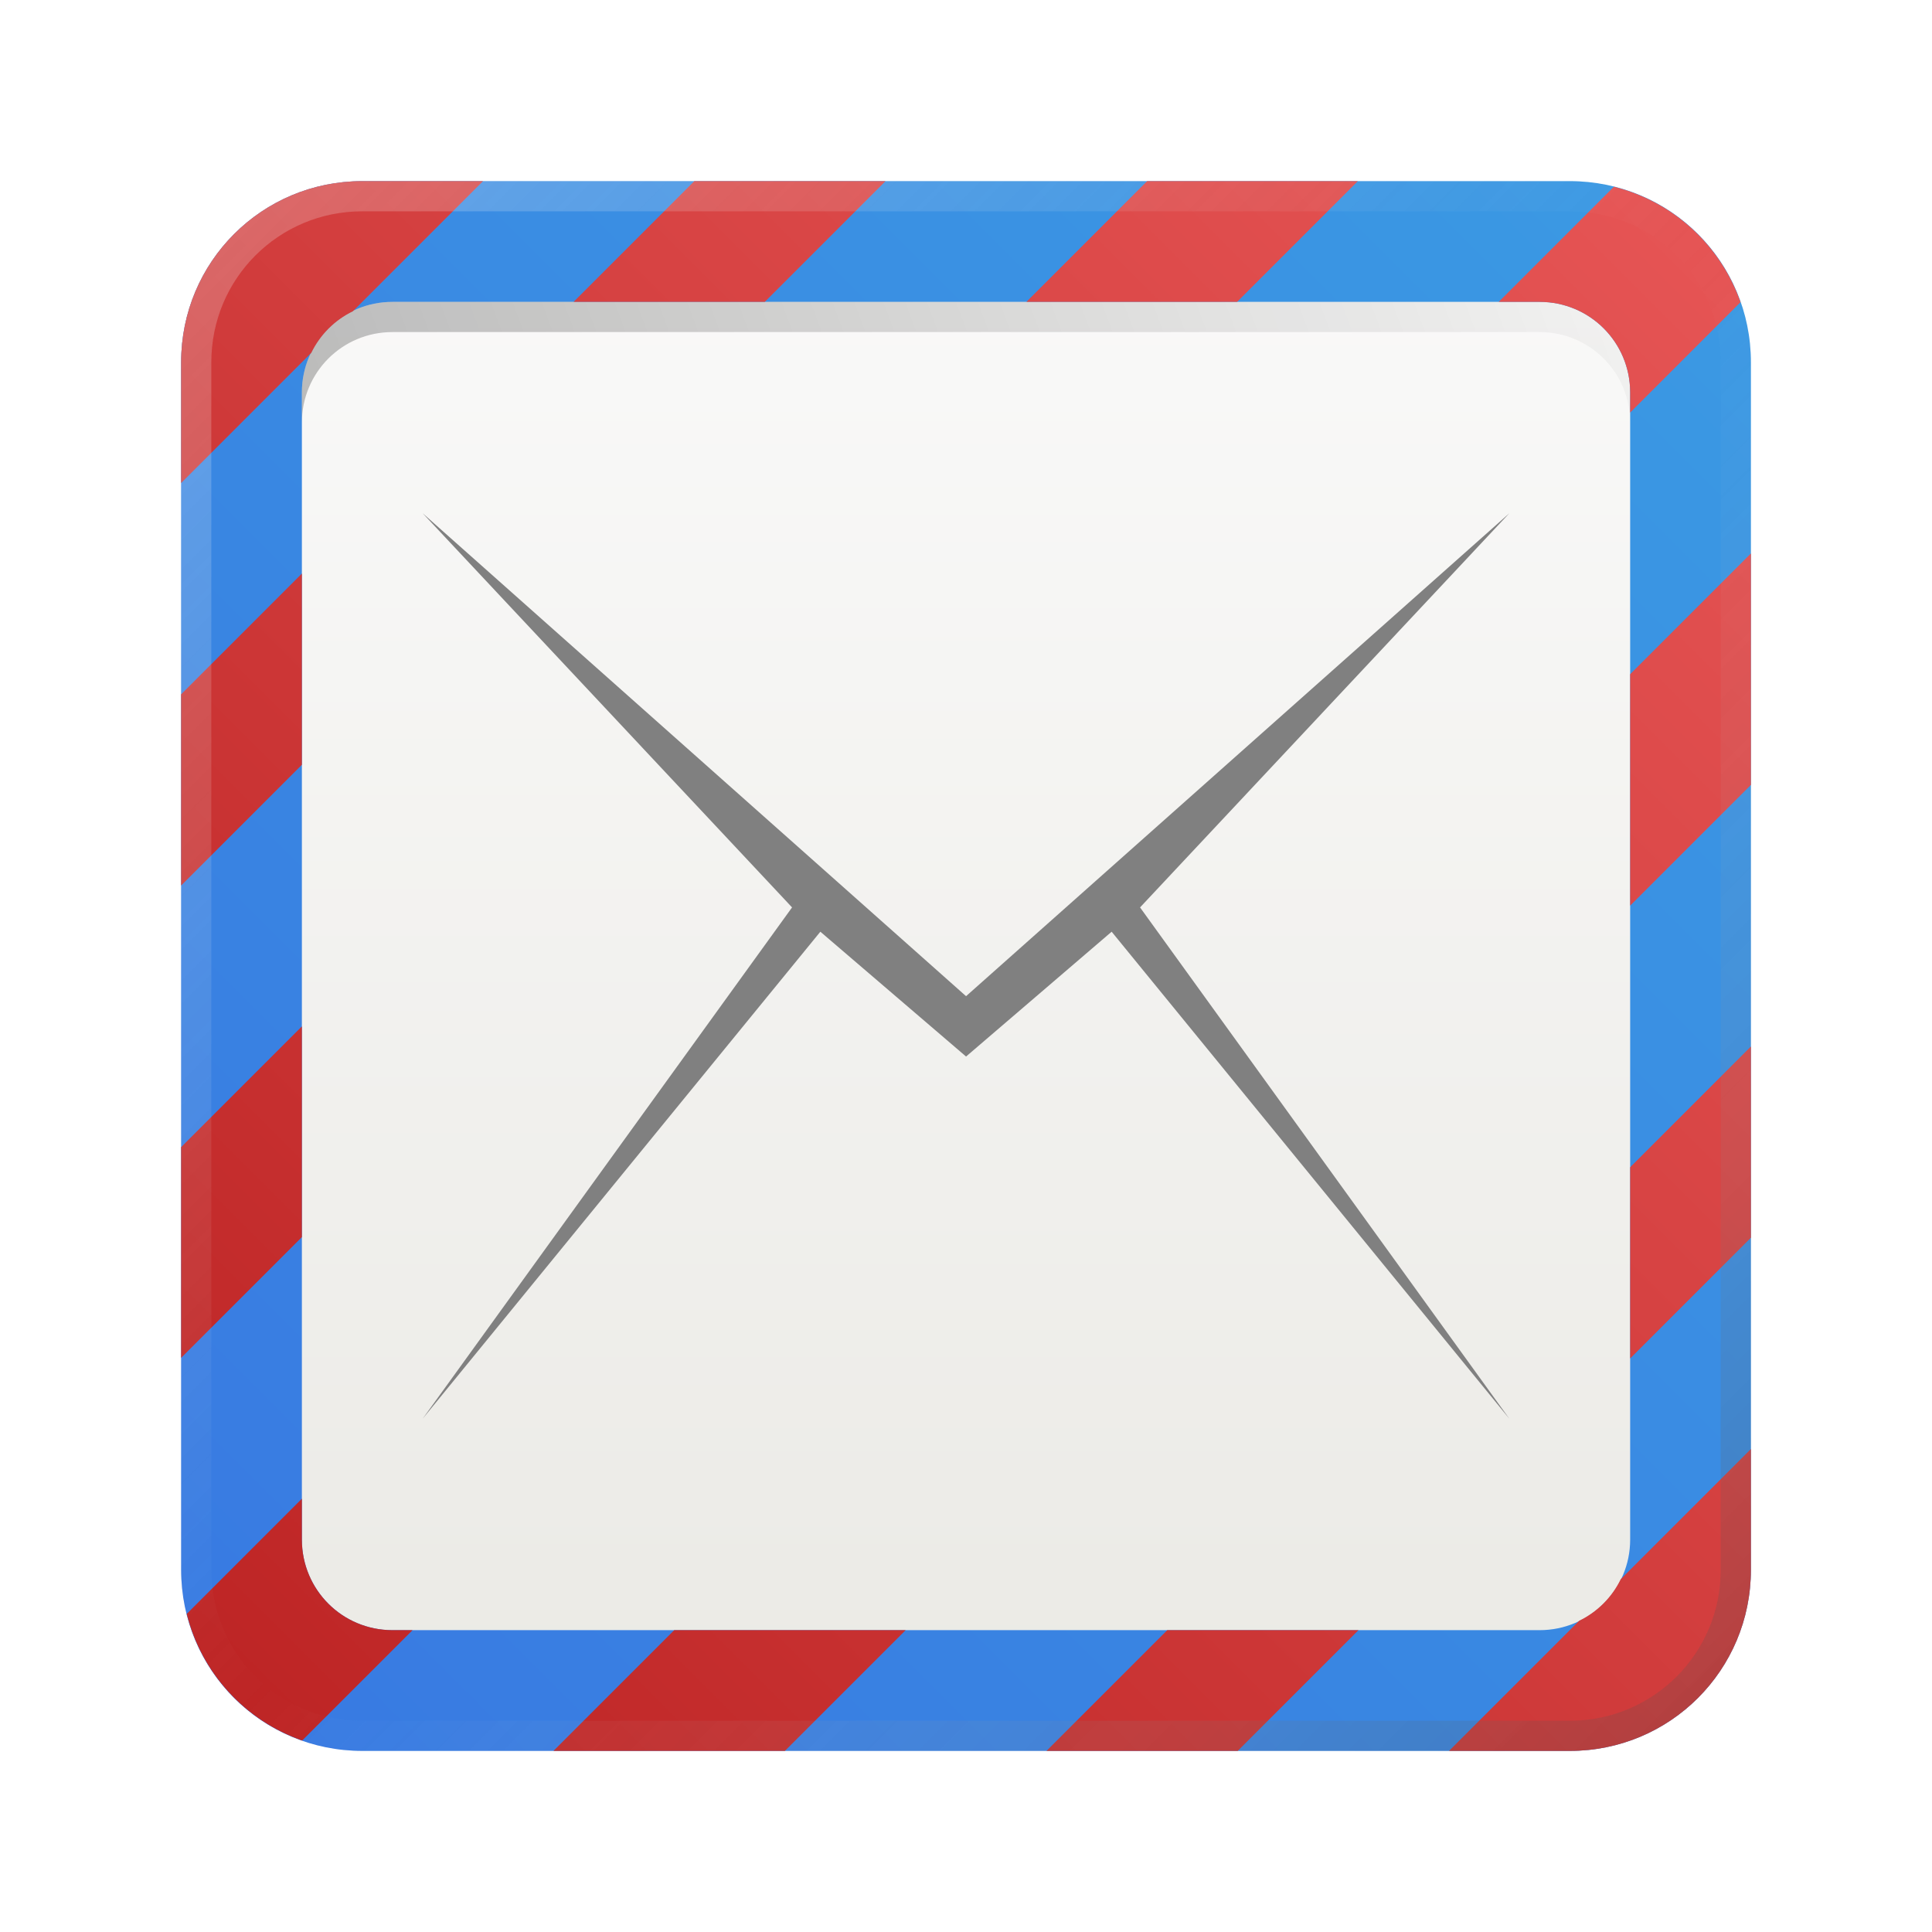
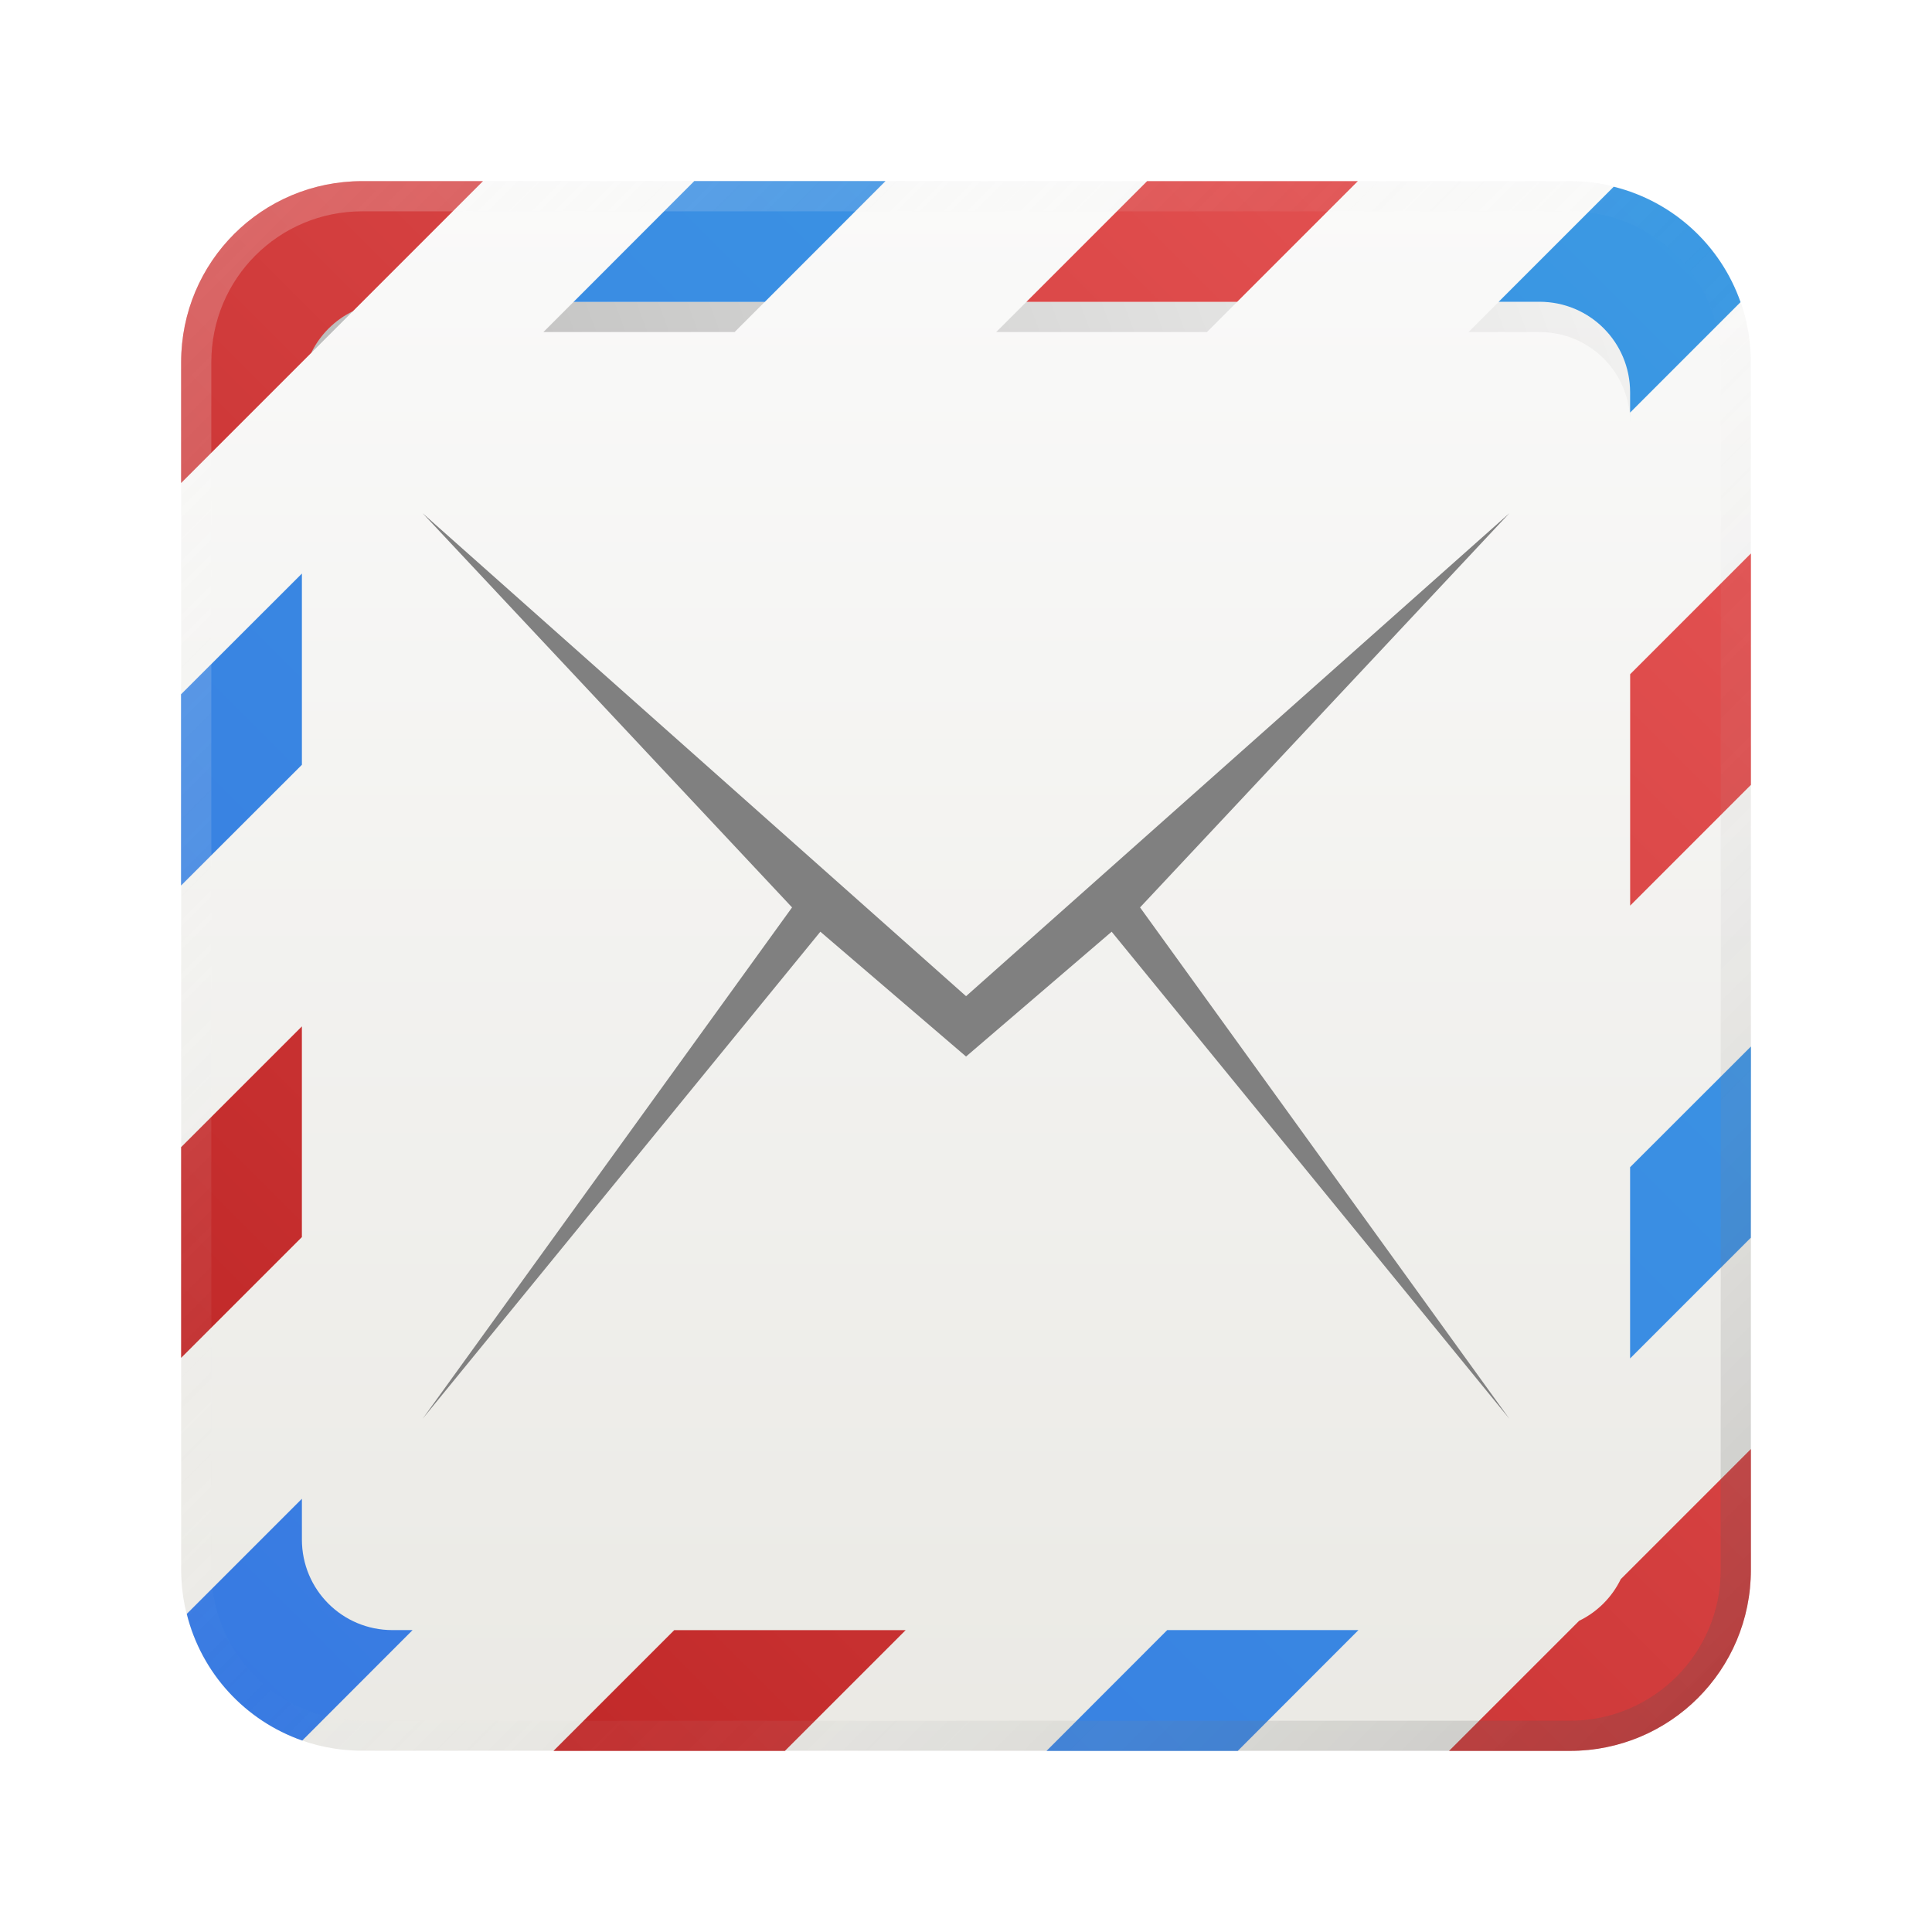
<svg xmlns="http://www.w3.org/2000/svg" xmlns:xlink="http://www.w3.org/1999/xlink" width="64" height="64" viewBox="0 0 16.933 16.933" version="1.1" id="svg5">
  <defs id="defs2">
    <linearGradient id="linearGradient9776">
      <stop style="stop-color:#000000;stop-opacity:1;" offset="0" id="stop9772" />
      <stop style="stop-color:#000000;stop-opacity:0;" offset="1" id="stop9774" />
    </linearGradient>
    <linearGradient id="linearGradient8526">
      <stop style="stop-color:#b71d1d;stop-opacity:1" offset="0" id="stop8522" />
      <stop style="stop-color:#ec5c5c;stop-opacity:1" offset="1" id="stop8524" />
    </linearGradient>
    <linearGradient id="linearGradient7416">
      <stop style="stop-color:#3875e2;stop-opacity:1" offset="0" id="stop7412" />
      <stop style="stop-color:#3b9ee3;stop-opacity:1" offset="1" id="stop7414" />
    </linearGradient>
    <linearGradient id="linearGradient1137">
      <stop style="stop-color:#e9e8e3;stop-opacity:1" offset="0" id="stop1133" />
      <stop style="stop-color:#fcfcfc;stop-opacity:1" offset="1" id="stop1135" />
    </linearGradient>
    <linearGradient id="linearGradient37218">
      <stop style="stop-color:#1a1a1a;stop-opacity:1" offset="0" id="stop37214" />
      <stop style="stop-color:#e6e6e6;stop-opacity:0.003" offset="0.497" id="stop37220" />
      <stop style="stop-color:#ffffff;stop-opacity:1" offset="1" id="stop37216" />
    </linearGradient>
    <linearGradient xlink:href="#linearGradient37218" id="linearGradient881" x1="64.208" y1="64.063" x2="0.305" y2="0.135" gradientUnits="userSpaceOnUse" />
    <linearGradient xlink:href="#linearGradient1137" id="linearGradient1141" x1="14.287" y1="16.404" x2="14.287" y2="-2.7838135e-07" gradientUnits="userSpaceOnUse" />
-     <linearGradient xlink:href="#linearGradient7416" id="linearGradient7418" x1="4.2519684e-08" y1="64" x2="64" y2="2.2677165e-07" gradientUnits="userSpaceOnUse" />
    <linearGradient xlink:href="#linearGradient8526" id="linearGradient8528" x1="4.2519684e-08" y1="64" x2="64" y2="2.2677165e-07" gradientUnits="userSpaceOnUse" />
    <linearGradient xlink:href="#linearGradient9776" id="linearGradient9778" x1="4" y1="26" x2="58" y2="6" gradientUnits="userSpaceOnUse" />
+     <linearGradient xlink:href="#linearGradient7416" id="linearGradient1005" gradientUnits="userSpaceOnUse" x1="4.2519684e-08" y1="64" x2="64" y2="2.2677165e-07" gradientTransform="matrix(0.2645833,0,0,0.2645833,1.5875,1.5875)" />
  </defs>
  <path id="rect846-3" style="fill:url(#linearGradient1141);stroke-width:0.338;fill-opacity:1" d="m 3.175,1.587 h 10.583 c 0.879,0 1.587,0.708 1.587,1.587 v 10.583 c 0,0.879 -0.708,1.587 -1.587,1.587 H 3.175 c -0.879,0 -1.587,-0.708 -1.587,-1.587 V 3.175 c 0,-0.879 0.708,-1.587 1.587,-1.587 z" />
  <path id="rect1589" style="fill:#808080;stroke-width:0.308;opacity:1" d="M 3.704,4.498 8.467,8.731 13.229,4.498 9.992,7.953 13.229,12.435 9.743,8.166 8.467,9.26 7.19,8.166 3.704,12.435 6.942,7.953 Z" />
-   <path id="rect854" style="opacity:1;fill:url(#linearGradient7418);fill-opacity:1;stroke-width:1.249" d="M 12 6 C 8.676 6 6 8.676 6 12 L 6 52 C 6 55.324 8.676 58 12 58 L 52 58 C 55.324 58 58 55.324 58 52 L 58 12 C 58 8.676 55.324 6 52 6 L 12 6 z M 13 10 L 51 10 C 52.662 10 54 11.338 54 13 L 54 51 C 54 52.662 52.662 54 51 54 L 13 54 C 11.338 54 10 52.662 10 51 L 10 13 C 10 11.338 11.338 10 13 10 z " transform="scale(0.2645833)" />
-   <path id="rect854-1" style="fill:url(#linearGradient9778);fill-opacity:1;stroke-width:1.249;opacity:0.3" d="m 13,10 c -1.662,0 -3,1.338 -3,3 v 1 c 0,-1.662 1.338,-3 3,-3 h 38 c 1.662,0 3,1.338 3,3 v -1 c 0,-1.662 -1.338,-3 -3,-3 z" transform="scale(0.2645833)" />
-   <path id="rect2991" style="opacity:1;fill:url(#linearGradient8528);fill-opacity:1;stroke-width:1" d="M 12 6 C 8.676 6 6 8.676 6 12 L 6 16 L 10.311 11.689 C 10.603 11.088 11.088 10.603 11.689 10.311 L 16 6 L 12 6 z M 23 6 L 19 10 L 25.334 10 L 29.334 6 L 23 6 z M 38 6 L 34 10 L 40.98 10 L 44.98 6 L 38 6 z M 53.461 6.186 L 49.646 10 L 51 10 C 52.662 10 54 11.338 54 13 L 54 13.666 L 57.656 10.01 C 56.995 8.122 55.425 6.674 53.461 6.186 z M 58 18.334 L 54 22.334 L 54 30 L 58 26 L 58 18.334 z M 10 19 L 6 23 L 6 29.334 L 10 25.334 L 10 19 z M 10 34 L 6 38 L 6 44.98 L 10 40.98 L 10 34 z M 58 34.666 L 54 38.666 L 54 45 L 58 41 L 58 34.666 z M 58 48 L 53.689 52.311 C 53.397 52.912 52.912 53.397 52.311 53.689 L 48 58 L 52 58 C 55.324 58 58 55.324 58 52 L 58 48 z M 10 49.646 L 6.186 53.461 C 6.674 55.425 8.122 56.995 10.01 57.656 L 13.666 54 L 13 54 C 11.338 54 10 52.662 10 51 L 10 49.646 z M 22.334 54 L 18.334 58 L 26 58 L 30 54 L 22.334 54 z M 38.666 54 L 34.666 58 L 41 58 L 45 54 L 38.666 54 z " transform="scale(0.2645833)" />
+   <path id="rect854-1" style="opacity:0.3;fill:url(#linearGradient9778);fill-opacity:1;stroke-width:1.249" d="M 19 10 L 18 11 L 24.334 11 L 25.334 10 L 19 10 z M 34 10 L 33 11 L 39.98 11 L 40.98 10 L 34 10 z M 49.646 10 L 48.646 11 L 51 11 C 52.662 11 54 12.338 54 14 L 54 13 C 54 11.338 52.662 10 51 10 L 49.646 10 z M 11.705 10.295 C 11.088 10.59 10.59 11.088 10.295 11.705 L 11.705 10.295 z " transform="scale(0.2645833)" />
+   <path id="rect2991" style="opacity:1;fill:url(#linearGradient8528);fill-opacity:1;stroke-width:1" d="M 12,6 C 8.676,6 6,8.676 6,12 v 4 l 4.311,-4.311 c 0.293,-0.602 0.777,-1.086 1.379,-1.379 L 16,6 Z m 26,0 -4,4 h 6.98 l 4,-4 z m 20,12.334 -4,4 V 30 l 4,-4 z M 10,34 6,38 v 6.98 l 4,-4 z m 48,14 -4.311,4.311 c -0.293,0.602 -0.777,1.086 -1.379,1.379 L 48,58 h 4 c 3.324,0 6,-2.676 6,-6 z m -35.666,6 -4,4 H 26 l 4,-4 z" transform="scale(0.2645833)" />
+   <path d="M 6.085,1.587 5.027,2.646 H 6.703 L 7.761,1.587 Z m 8.059,0.049 -1.009,1.009 h 0.358 c 0.44,0 0.794,0.354 0.794,0.794 V 3.616 L 15.255,2.648 C 15.08,2.149 14.664,1.766 14.145,1.637 Z M 2.646,5.027 1.587,6.085 V 7.761 L 2.646,6.703 Z M 15.346,9.172 14.287,10.23 v 1.676 l 1.058,-1.058 z M 2.646,13.136 1.637,14.145 c 0.129,0.52 0.512,0.935 1.012,1.11 L 3.616,14.287 H 3.44 c -0.44,0 -0.794,-0.354 -0.794,-0.794 z M 10.23,14.287 9.172,15.346 H 10.848 L 11.906,14.287 Z" style="opacity:1;fill:url(#linearGradient1005);fill-opacity:1.0;stroke-width:0.265" id="path910" />
  <path id="rect846" style="opacity:0.3;fill:url(#linearGradient881);stroke-width:1.276;fill-opacity:1" d="M 12 6 C 8.676 6 6 8.676 6 12 L 6 52 C 6 55.324 8.676 58 12 58 L 52 58 C 55.324 58 58 55.324 58 52 L 58 12 C 58 8.676 55.324 6 52 6 L 12 6 z M 12 7 L 52 7 C 54.77 7 57 9.23 57 12 L 57 52 C 57 54.77 54.77 57 52 57 L 12 57 C 9.23 57 7 54.77 7 52 L 7 12 C 7 9.23 9.23 7 12 7 z " transform="scale(0.2645833)" />
</svg>
